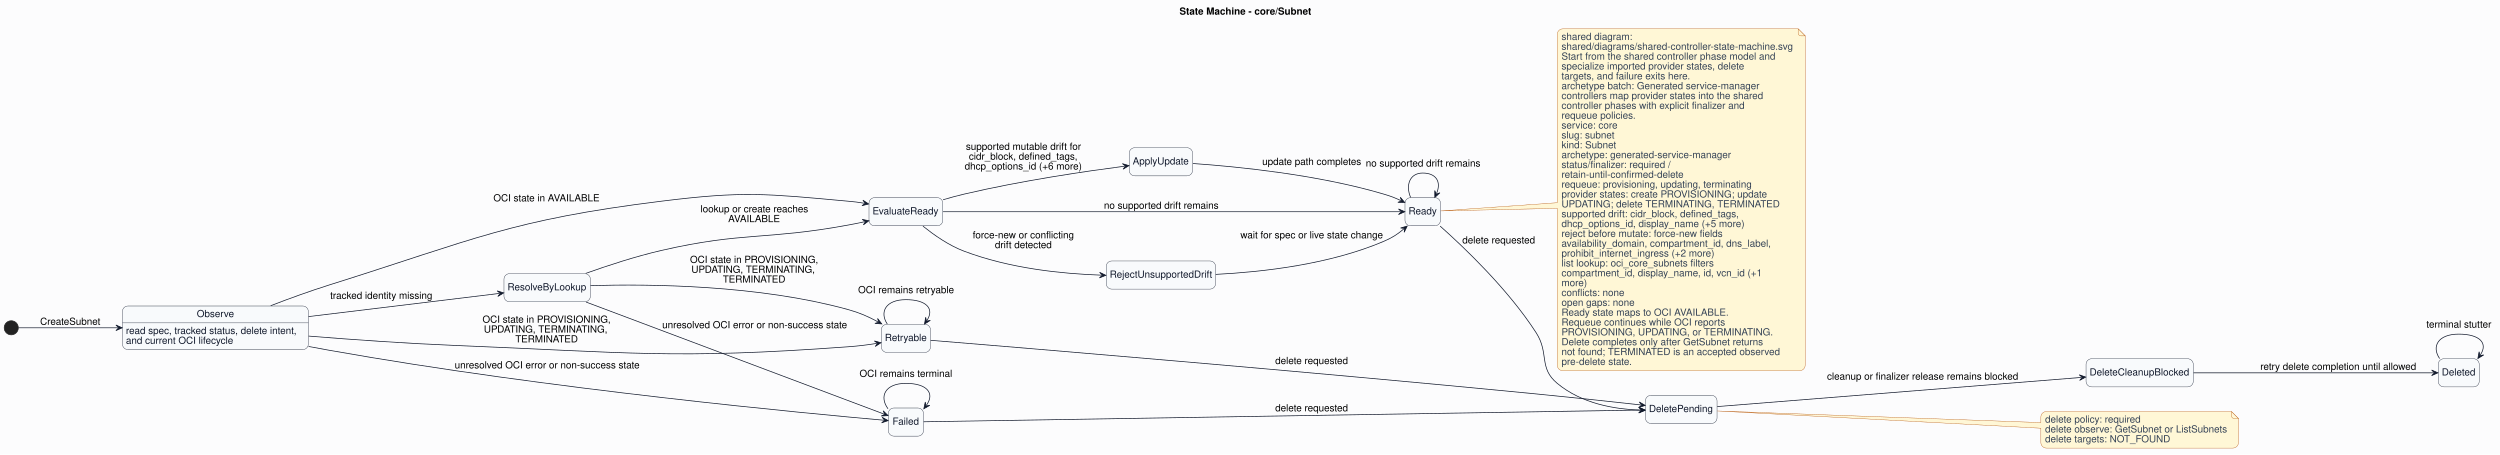
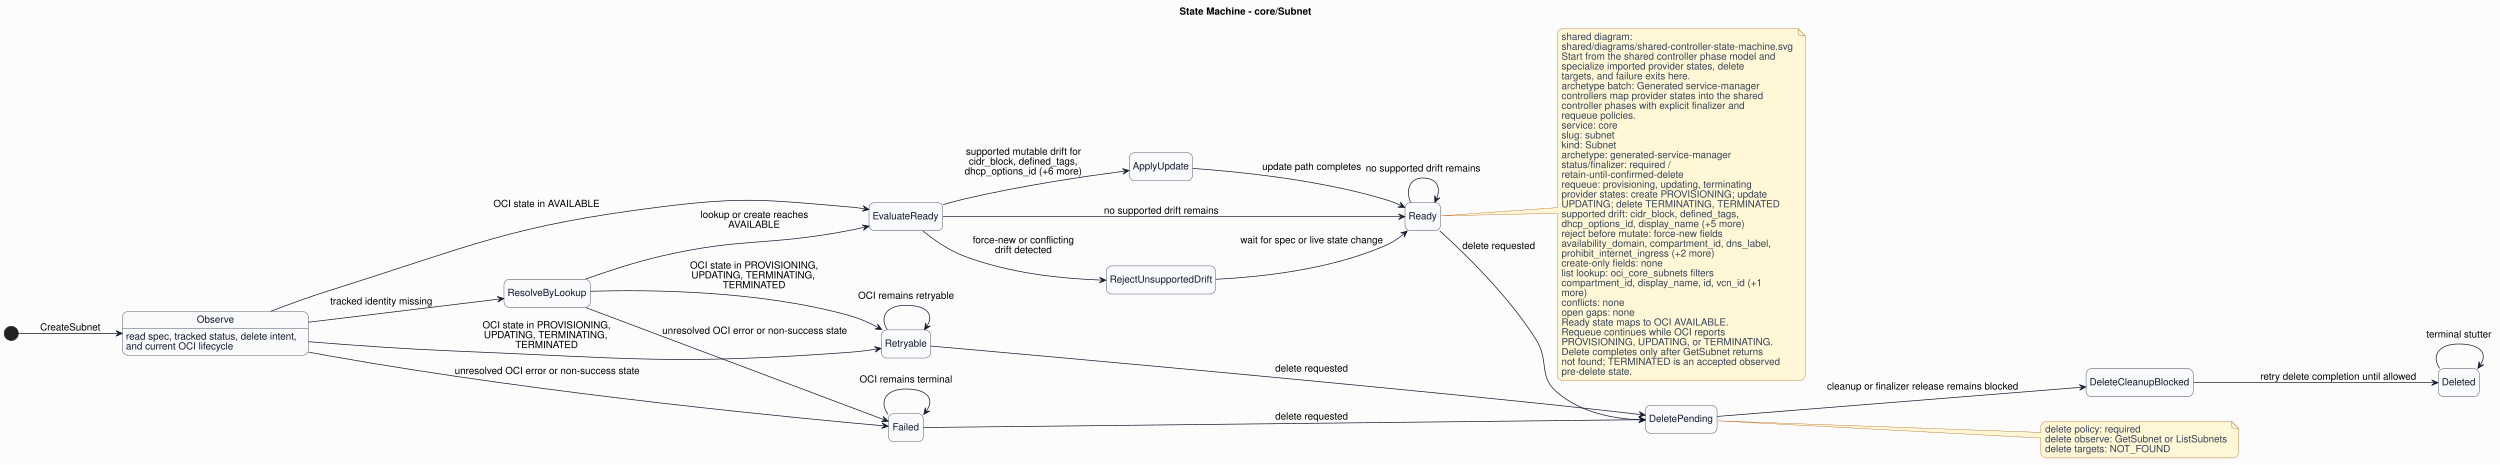
- <svg xmlns="http://www.w3.org/2000/svg" contentStyleType="text/css" data-diagram-type="STATE" height="646px" preserveAspectRatio="none" style="width:3554px;height:646px;background:#FCFCFD;" version="1.1" viewBox="0 0 3554 646" width="3554px" zoomAndPan="magnify">
+ <svg xmlns="http://www.w3.org/2000/svg" contentStyleType="text/css" data-diagram-type="STATE" height="660px" preserveAspectRatio="none" style="width:3554px;height:660px;background:#FCFCFD;" version="1.1" viewBox="0 0 3554 660" width="3554px" zoomAndPan="magnify">
  <defs />
  <g>
-     <rect fill="#FCFCFD" height="646" style="stroke:none;stroke-width:1;" width="3554" x="0" y="0" />
+     <rect fill="#FCFCFD" height="660" style="stroke:none;stroke-width:1;" width="3554" x="0" y="0" />
    <g class="title" data-source-line="10">
      <text fill="#000000" font-family="Helvetica" font-size="14" font-weight="bold" lengthAdjust="spacing" textLength="187.482" x="1676.722" y="20.78">State Machine - core/Subnet</text>
    </g>
-     <g class="entity" data-qualified-name="observe" id="ent0002">
-       <rect fill="#F8FAFC" height="62" rx="8" ry="8" style="stroke:#0F172A;stroke-width:0.5;" width="264.364" x="174" y="435" />
-       <line style="stroke:#0F172A;stroke-width:0.5;" x1="174" x2="438.364" y1="459" y2="459" />
-       <text fill="#0F172A" font-family="Helvetica" font-size="14" lengthAdjust="spacing" textLength="52.91" x="279.727" y="450.78">Observe</text>
-       <text fill="#0F172A" font-family="Helvetica" font-size="14" lengthAdjust="spacing" textLength="244.364" x="179" y="474.78">read spec, tracked status, delete intent,</text>
-       <text fill="#0F172A" font-family="Helvetica" font-size="14" lengthAdjust="spacing" textLength="153.282" x="179" y="488.78">and current OCI lifecycle</text>
-     </g>
-     <rect fill="#F8FAFC" height="40" rx="8" ry="8" style="stroke:#0F172A;stroke-width:0.5;" width="104.951" x="1235.36" y="281" />
-     <text fill="#0F172A" font-family="Helvetica" font-size="14" lengthAdjust="spacing" textLength="94.951" x="1240.36" y="304.78">EvaluateReady</text>
-     <rect fill="#F8FAFC" height="40" rx="8" ry="8" style="stroke:#0F172A;stroke-width:0.5;" width="50.469" x="1997.32" y="281" />
-     <text fill="#0F172A" font-family="Helvetica" font-size="14" lengthAdjust="spacing" textLength="40.469" x="2002.32" y="304.78">Ready</text>
-     <rect fill="#F8FAFC" height="40" rx="8" ry="8" style="stroke:#0F172A;stroke-width:0.5;" width="69.917" x="1252.88" y="461" />
-     <text fill="#0F172A" font-family="Helvetica" font-size="14" lengthAdjust="spacing" textLength="59.917" x="1257.88" y="484.78">Retryable</text>
-     <rect fill="#F8FAFC" height="40" rx="8" ry="8" style="stroke:#0F172A;stroke-width:0.5;" width="50" x="1262.84" y="580" />
-     <text fill="#0F172A" font-family="Helvetica" font-size="14" lengthAdjust="spacing" textLength="38.131" x="1268.775" y="603.78">Failed</text>
-     <rect fill="#F8FAFC" height="40" rx="8" ry="8" style="stroke:#0F172A;stroke-width:0.5;" width="122.848" x="716.44" y="389" />
-     <text fill="#0F172A" font-family="Helvetica" font-size="14" lengthAdjust="spacing" textLength="112.848" x="721.44" y="412.78">ResolveByLookup</text>
-     <rect fill="#F8FAFC" height="40" rx="8" ry="8" style="stroke:#0F172A;stroke-width:0.5;" width="155.51" x="1572.56" y="371" />
-     <text fill="#0F172A" font-family="Helvetica" font-size="14" lengthAdjust="spacing" textLength="145.51" x="1577.56" y="394.78">RejectUnsupportedDrift</text>
-     <rect fill="#F8FAFC" height="40" rx="8" ry="8" style="stroke:#0F172A;stroke-width:0.5;" width="90.165" x="1605.23" y="210" />
-     <text fill="#0F172A" font-family="Helvetica" font-size="14" lengthAdjust="spacing" textLength="80.165" x="1610.23" y="233.78">ApplyUpdate</text>
-     <rect fill="#F8FAFC" height="40" rx="8" ry="8" style="stroke:#0F172A;stroke-width:0.5;" width="101.848" x="2339.1" y="562" />
-     <text fill="#0F172A" font-family="Helvetica" font-size="14" lengthAdjust="spacing" textLength="91.848" x="2344.1" y="585.78">DeletePending</text>
-     <rect fill="#F8FAFC" height="40" rx="8" ry="8" style="stroke:#0F172A;stroke-width:0.5;" width="58.255" x="3466.21" y="510" />
-     <text fill="#0F172A" font-family="Helvetica" font-size="14" lengthAdjust="spacing" textLength="48.255" x="3471.21" y="533.78">Deleted</text>
-     <rect fill="#F8FAFC" height="40" rx="8" ry="8" style="stroke:#0F172A;stroke-width:0.5;" width="152.427" x="2965.52" y="510" />
-     <text fill="#0F172A" font-family="Helvetica" font-size="14" lengthAdjust="spacing" textLength="142.427" x="2970.52" y="533.78">DeleteCleanupBlocked</text>
-     <g class="start_entity" data-qualified-name=".start." data-source-line="32" id="ent0002">
-       <ellipse cx="16" cy="466" fill="#222222" rx="10" ry="10" style="stroke:#222222;stroke-width:1;" />
-     </g>
+     <g>
+       <rect fill="#F8FAFC" height="62" rx="8" ry="8" style="stroke:#0F172A;stroke-width:0.5;" width="264.364" x="174" y="443" />
+       <line style="stroke:#0F172A;stroke-width:0.5;" x1="174" x2="438.364" y1="467" y2="467" />
+       <text fill="#0F172A" font-family="Helvetica" font-size="14" lengthAdjust="spacing" textLength="52.91" x="279.727" y="458.78">Observe</text>
+       <text fill="#0F172A" font-family="Helvetica" font-size="14" lengthAdjust="spacing" textLength="244.364" x="179" y="482.78">read spec, tracked status, delete intent,</text>
+       <text fill="#0F172A" font-family="Helvetica" font-size="14" lengthAdjust="spacing" textLength="153.282" x="179" y="496.78">and current OCI lifecycle</text>
+     </g>
+     <rect fill="#F8FAFC" height="40" rx="8" ry="8" style="stroke:#0F172A;stroke-width:0.5;" width="104.951" x="1235.36" y="288" />
+     <text fill="#0F172A" font-family="Helvetica" font-size="14" lengthAdjust="spacing" textLength="94.951" x="1240.36" y="311.78">EvaluateReady</text>
+     <rect fill="#F8FAFC" height="40" rx="8" ry="8" style="stroke:#0F172A;stroke-width:0.5;" width="50.469" x="1997.32" y="288" />
+     <text fill="#0F172A" font-family="Helvetica" font-size="14" lengthAdjust="spacing" textLength="40.469" x="2002.32" y="311.78">Ready</text>
+     <rect fill="#F8FAFC" height="40" rx="8" ry="8" style="stroke:#0F172A;stroke-width:0.5;" width="69.917" x="1252.88" y="469" />
+     <text fill="#0F172A" font-family="Helvetica" font-size="14" lengthAdjust="spacing" textLength="59.917" x="1257.88" y="492.78">Retryable</text>
+     <rect fill="#F8FAFC" height="40" rx="8" ry="8" style="stroke:#0F172A;stroke-width:0.5;" width="50" x="1262.84" y="588" />
+     <text fill="#0F172A" font-family="Helvetica" font-size="14" lengthAdjust="spacing" textLength="38.131" x="1268.775" y="611.78">Failed</text>
+     <rect fill="#F8FAFC" height="40" rx="8" ry="8" style="stroke:#0F172A;stroke-width:0.5;" width="122.848" x="716.44" y="397" />
+     <text fill="#0F172A" font-family="Helvetica" font-size="14" lengthAdjust="spacing" textLength="112.848" x="721.44" y="420.78">ResolveByLookup</text>
+     <rect fill="#F8FAFC" height="40" rx="8" ry="8" style="stroke:#0F172A;stroke-width:0.5;" width="155.51" x="1572.56" y="378" />
+     <text fill="#0F172A" font-family="Helvetica" font-size="14" lengthAdjust="spacing" textLength="145.51" x="1577.56" y="401.78">RejectUnsupportedDrift</text>
+     <rect fill="#F8FAFC" height="40" rx="8" ry="8" style="stroke:#0F172A;stroke-width:0.5;" width="90.165" x="1605.23" y="217" />
+     <text fill="#0F172A" font-family="Helvetica" font-size="14" lengthAdjust="spacing" textLength="80.165" x="1610.23" y="240.78">ApplyUpdate</text>
+     <rect fill="#F8FAFC" height="40" rx="8" ry="8" style="stroke:#0F172A;stroke-width:0.5;" width="101.848" x="2339.1" y="576" />
+     <text fill="#0F172A" font-family="Helvetica" font-size="14" lengthAdjust="spacing" textLength="91.848" x="2344.1" y="599.78">DeletePending</text>
+     <rect fill="#F8FAFC" height="40" rx="8" ry="8" style="stroke:#0F172A;stroke-width:0.5;" width="58.255" x="3466.21" y="524" />
+     <text fill="#0F172A" font-family="Helvetica" font-size="14" lengthAdjust="spacing" textLength="48.255" x="3471.21" y="547.78">Deleted</text>
+     <rect fill="#F8FAFC" height="40" rx="8" ry="8" style="stroke:#0F172A;stroke-width:0.5;" width="152.427" x="2965.52" y="524" />
+     <text fill="#0F172A" font-family="Helvetica" font-size="14" lengthAdjust="spacing" textLength="142.427" x="2970.52" y="547.78">DeleteCleanupBlocked</text>
+     <ellipse cx="16" cy="474" fill="#222222" rx="10" ry="10" style="stroke:#222222;stroke-width:1;" />
    <g class="entity" data-qualified-name="GMN2" data-source-line="55" id="ent0003">
-       <path d="M2213.78,49 L2213.78,288.16 L2048.1,299.86 L2213.78,296.16 L2213.78,519 A8,8 0 0 0 2221.78,527 L2558.261,527 A8,8 0 0 0 2566.261,519 L2566.261,51 L2556.261,41 L2221.78,41 A8,8 0 0 0 2213.78,49" fill="#FFF7D6" style="stroke:#B45309;stroke-width:0.5;" />
+       <path d="M2213.78,49 L2213.78,295.16 L2048.1,306.86 L2213.78,303.16 L2213.78,533 A8,8 0 0 0 2221.78,541 L2558.261,541 A8,8 0 0 0 2566.261,533 L2566.261,51 L2556.261,41 L2221.78,41 A8,8 0 0 0 2213.78,49" fill="#FFF7D6" style="stroke:#B45309;stroke-width:0.5;" />
      <path d="M2556.261,41 L2556.261,47 A4,4 0 0 0 2560.261,51 L2566.261,51 L2556.261,41" fill="#FFF7D6" style="stroke:#B45309;stroke-width:0.5;" />
      <text fill="#334155" font-family="Helvetica" font-size="14" lengthAdjust="spacing" textLength="101.165" x="2219.78" y="56.78">shared diagram:</text>
      <text fill="#334155" font-family="Helvetica" font-size="14" lengthAdjust="spacing" textLength="331.481" x="2219.78" y="70.78">shared/diagrams/shared-controller-state-machine.svg</text>
      <text fill="#334155" font-family="Helvetica" font-size="14" lengthAdjust="spacing" textLength="304.274" x="2219.78" y="84.78">Start from the shared controller phase model and</text>
      <text fill="#334155" font-family="Helvetica" font-size="14" lengthAdjust="spacing" textLength="261.468" x="2219.78" y="98.78">specialize imported provider states, delete</text>
      <text fill="#334155" font-family="Helvetica" font-size="14" lengthAdjust="spacing" textLength="184.434" x="2219.78" y="112.78">targets, and failure exits here.</text>
      <text fill="#334155" font-family="Helvetica" font-size="14" lengthAdjust="spacing" textLength="281.709" x="2219.78" y="126.78">archetype batch: Generated service-manager</text>
      <text fill="#334155" font-family="Helvetica" font-size="14" lengthAdjust="spacing" textLength="287.923" x="2219.78" y="140.78">controllers map provider states into the shared</text>
      <text fill="#334155" font-family="Helvetica" font-size="14" lengthAdjust="spacing" textLength="261.461" x="2219.78" y="154.78">controller phases with explicit finalizer and</text>
      <text fill="#334155" font-family="Helvetica" font-size="14" lengthAdjust="spacing" textLength="105.848" x="2219.78" y="168.78">requeue policies.</text>
      <text fill="#334155" font-family="Helvetica" font-size="14" lengthAdjust="spacing" textLength="79.358" x="2219.78" y="182.78">service: core</text>
      <text fill="#334155" font-family="Helvetica" font-size="14" lengthAdjust="spacing" textLength="75.496" x="2219.78" y="196.78">slug: subnet</text>
      <text fill="#334155" font-family="Helvetica" font-size="14" lengthAdjust="spacing" textLength="77.834" x="2219.78" y="210.78">kind: Subnet</text>
      <text fill="#334155" font-family="Helvetica" font-size="14" lengthAdjust="spacing" textLength="241.24" x="2219.78" y="224.78">archetype: generated-service-manager</text>
      <text fill="#334155" font-family="Helvetica" font-size="14" lengthAdjust="spacing" textLength="156.406" x="2219.78" y="238.78">status/finalizer: required /</text>
      <text fill="#334155" font-family="Helvetica" font-size="14" lengthAdjust="spacing" textLength="174.303" x="2219.78" y="252.78">retain-until-confirmed-delete</text>
      <text fill="#334155" font-family="Helvetica" font-size="14" lengthAdjust="spacing" textLength="272.398" x="2219.78" y="266.78">requeue: provisioning, updating, terminating</text>
      <text fill="#334155" font-family="Helvetica" font-size="14" lengthAdjust="spacing" textLength="295.682" x="2219.78" y="280.78">provider states: create PROVISIONING; update</text>
      <text fill="#334155" font-family="Helvetica" font-size="14" lengthAdjust="spacing" textLength="317.372" x="2219.78" y="294.78">UPDATING; delete TERMINATING, TERMINATED</text>
      <text fill="#334155" font-family="Helvetica" font-size="14" lengthAdjust="spacing" textLength="252.15" x="2219.78" y="308.78">supported drift: cidr_block, defined_tags,</text>
      <text fill="#334155" font-family="Helvetica" font-size="14" lengthAdjust="spacing" textLength="261.099" x="2219.78" y="322.78">dhcp_options_id, display_name (+5 more)</text>
      <text fill="#334155" font-family="Helvetica" font-size="14" lengthAdjust="spacing" textLength="230.33" x="2219.78" y="336.78">reject before mutate: force-new fields</text>
      <text fill="#334155" font-family="Helvetica" font-size="14" lengthAdjust="spacing" textLength="298.054" x="2219.78" y="350.78">availability_domain, compartment_id, dns_label,</text>
      <text fill="#334155" font-family="Helvetica" font-size="14" lengthAdjust="spacing" textLength="218.278" x="2219.78" y="364.78">prohibit_internet_ingress (+2 more)</text>
-       <text fill="#334155" font-family="Helvetica" font-size="14" lengthAdjust="spacing" textLength="217.109" x="2219.78" y="378.78">list lookup: oci_core_subnets filters</text>
-       <text fill="#334155" font-family="Helvetica" font-size="14" lengthAdjust="spacing" textLength="285.981" x="2219.78" y="392.78">compartment_id, display_name, id, vcn_id (+1</text>
-       <text fill="#334155" font-family="Helvetica" font-size="14" lengthAdjust="spacing" textLength="36.559" x="2219.78" y="406.78">more)</text>
-       <text fill="#334155" font-family="Helvetica" font-size="14" lengthAdjust="spacing" textLength="89.496" x="2219.78" y="420.78">conflicts: none</text>
-       <text fill="#334155" font-family="Helvetica" font-size="14" lengthAdjust="spacing" textLength="104.316" x="2219.78" y="434.78">open gaps: none</text>
-       <text fill="#334155" font-family="Helvetica" font-size="14" lengthAdjust="spacing" textLength="240.447" x="2219.78" y="448.78">Ready state maps to OCI AVAILABLE.</text>
-       <text fill="#334155" font-family="Helvetica" font-size="14" lengthAdjust="spacing" textLength="232.682" x="2219.78" y="462.78">Requeue continues while OCI reports</text>
-       <text fill="#334155" font-family="Helvetica" font-size="14" lengthAdjust="spacing" textLength="307.248" x="2219.78" y="476.78">PROVISIONING, UPDATING, or TERMINATING.</text>
-       <text fill="#334155" font-family="Helvetica" font-size="14" lengthAdjust="spacing" textLength="287.93" x="2219.78" y="490.78">Delete completes only after GetSubnet returns</text>
-       <text fill="#334155" font-family="Helvetica" font-size="14" lengthAdjust="spacing" textLength="312.819" x="2219.78" y="504.78">not found; TERMINATED is an accepted observed</text>
-       <text fill="#334155" font-family="Helvetica" font-size="14" lengthAdjust="spacing" textLength="101.172" x="2219.78" y="518.78">pre-delete state.</text>
-     </g>
-     <g class="entity" data-qualified-name="GMN5" data-source-line="91" id="ent0006">
-       <path d="M2901.27,593 L2901.27,600.76 L2441.2,584.24 L2901.27,608.76 L2901.27,629 A8,8 0 0 0 2909.27,637 L3174.213,637 A8,8 0 0 0 3182.213,629 L3182.213,595 L3172.213,585 L2909.27,585 A8,8 0 0 0 2901.27,593" fill="#FFF7D6" style="stroke:#B45309;stroke-width:0.5;" />
-       <path d="M3172.213,585 L3172.213,591 A4,4 0 0 0 3176.213,595 L3182.213,595 L3172.213,585" fill="#FFF7D6" style="stroke:#B45309;stroke-width:0.5;" />
-       <text fill="#334155" font-family="Helvetica" font-size="14" lengthAdjust="spacing" textLength="136.972" x="2907.27" y="600.78">delete policy: required</text>
-       <text fill="#334155" font-family="Helvetica" font-size="14" lengthAdjust="spacing" textLength="259.943" x="2907.27" y="614.78">delete observe: GetSubnet or ListSubnets</text>
-       <text fill="#334155" font-family="Helvetica" font-size="14" lengthAdjust="spacing" textLength="179.724" x="2907.27" y="628.78">delete targets: NOT_FOUND</text>
+       <text fill="#334155" font-family="Helvetica" font-size="14" lengthAdjust="spacing" textLength="144.751" x="2219.78" y="378.78">create-only fields: none</text>
+       <text fill="#334155" font-family="Helvetica" font-size="14" lengthAdjust="spacing" textLength="217.109" x="2219.78" y="392.78">list lookup: oci_core_subnets filters</text>
+       <text fill="#334155" font-family="Helvetica" font-size="14" lengthAdjust="spacing" textLength="285.981" x="2219.78" y="406.78">compartment_id, display_name, id, vcn_id (+1</text>
+       <text fill="#334155" font-family="Helvetica" font-size="14" lengthAdjust="spacing" textLength="36.559" x="2219.78" y="420.78">more)</text>
+       <text fill="#334155" font-family="Helvetica" font-size="14" lengthAdjust="spacing" textLength="89.496" x="2219.78" y="434.78">conflicts: none</text>
+       <text fill="#334155" font-family="Helvetica" font-size="14" lengthAdjust="spacing" textLength="104.316" x="2219.78" y="448.78">open gaps: none</text>
+       <text fill="#334155" font-family="Helvetica" font-size="14" lengthAdjust="spacing" textLength="240.447" x="2219.78" y="462.78">Ready state maps to OCI AVAILABLE.</text>
+       <text fill="#334155" font-family="Helvetica" font-size="14" lengthAdjust="spacing" textLength="232.682" x="2219.78" y="476.78">Requeue continues while OCI reports</text>
+       <text fill="#334155" font-family="Helvetica" font-size="14" lengthAdjust="spacing" textLength="307.248" x="2219.78" y="490.78">PROVISIONING, UPDATING, or TERMINATING.</text>
+       <text fill="#334155" font-family="Helvetica" font-size="14" lengthAdjust="spacing" textLength="287.93" x="2219.78" y="504.78">Delete completes only after GetSubnet returns</text>
+       <text fill="#334155" font-family="Helvetica" font-size="14" lengthAdjust="spacing" textLength="312.819" x="2219.78" y="518.78">not found; TERMINATED is an accepted observed</text>
+       <text fill="#334155" font-family="Helvetica" font-size="14" lengthAdjust="spacing" textLength="101.172" x="2219.78" y="532.78">pre-delete state.</text>
+     </g>
+     <g class="entity" data-qualified-name="GMN5" data-source-line="92" id="ent0006">
+       <path d="M2901.27,607 L2901.27,614.76 L2441.2,598.24 L2901.27,622.76 L2901.27,643 A8,8 0 0 0 2909.27,651 L3174.213,651 A8,8 0 0 0 3182.213,643 L3182.213,609 L3172.213,599 L2909.27,599 A8,8 0 0 0 2901.27,607" fill="#FFF7D6" style="stroke:#B45309;stroke-width:0.5;" />
+       <path d="M3172.213,599 L3172.213,605 A4,4 0 0 0 3176.213,609 L3182.213,609 L3172.213,599" fill="#FFF7D6" style="stroke:#B45309;stroke-width:0.5;" />
+       <text fill="#334155" font-family="Helvetica" font-size="14" lengthAdjust="spacing" textLength="136.972" x="2907.27" y="614.78">delete policy: required</text>
+       <text fill="#334155" font-family="Helvetica" font-size="14" lengthAdjust="spacing" textLength="259.943" x="2907.27" y="628.78">delete observe: GetSubnet or ListSubnets</text>
+       <text fill="#334155" font-family="Helvetica" font-size="14" lengthAdjust="spacing" textLength="179.724" x="2907.27" y="642.78">delete targets: NOT_FOUND</text>
    </g>
    <g class="link" data-entity-1="ent0002" data-entity-2="ent0002" data-link-type="dependency" data-source-line="32" id="lnk3">
-       <path d="M26.26,466 C49.58,466 107.16,466 167.74,466" fill="none" id="*start*-to-observe" style="stroke:#0F172A;stroke-width:1;" />
-       <polygon fill="#0F172A" points="173.74,466,164.74,462,168.74,466,164.74,470,173.74,466" style="stroke:#0F172A;stroke-width:1;" />
-       <text fill="#000000" font-family="Helvetica" font-size="14" lengthAdjust="spacing" textLength="86.393" x="57" y="461.78">CreateSubnet</text>
+       <path d="M26.26,474 C49.58,474 107.16,474 167.74,474" fill="none" id="*start*-to-observe" style="stroke:#0F172A;stroke-width:1;" />
+       <polygon fill="#0F172A" points="173.74,474,164.74,470,168.74,474,164.74,478,173.74,474" style="stroke:#0F172A;stroke-width:1;" />
+       <text fill="#000000" font-family="Helvetica" font-size="14" lengthAdjust="spacing" textLength="86.393" x="57" y="469.78">CreateSubnet</text>
    </g>
    <g class="link" data-entity-1="ent0002" data-entity-2="ent0007" data-link-type="dependency" data-source-line="33" id="lnk4">
-       <path d="M438.64,450.05 C529.55,439.01 640.334,425.573 710.184,417.093" fill="none" id="observe-to-resolve_by_lookup" style="stroke:#0F172A;stroke-width:1;" />
-       <polygon fill="#0F172A" points="716.14,416.37,706.723,413.484,711.176,416.973,707.688,421.425,716.14,416.37" style="stroke:#0F172A;stroke-width:1;" />
-       <text fill="#000000" font-family="Helvetica" font-size="14" lengthAdjust="spacing" textLength="145.503" x="469.36" y="424.84">tracked identity missing</text>
+       <path d="M438.64,458.05 C529.55,447.01 640.334,433.573 710.184,425.093" fill="none" id="observe-to-resolve_by_lookup" style="stroke:#0F172A;stroke-width:1;" />
+       <polygon fill="#0F172A" points="716.14,424.37,706.723,421.484,711.176,424.973,707.688,429.425,716.14,424.37" style="stroke:#0F172A;stroke-width:1;" />
+       <text fill="#000000" font-family="Helvetica" font-size="14" lengthAdjust="spacing" textLength="145.503" x="469.36" y="432.84">tracked identity missing</text>
    </g>
    <g class="link" data-entity-1="ent0007" data-entity-2="ent0003" data-link-type="dependency" data-source-line="34" id="lnk5">
-       <path d="M832.74,388.59 C863.81,377.51 903.84,364.4 940.36,356 C1056.2,329.36 1088.47,341.52 1205.36,320 C1215.08,318.21 1219.527,317.35 1229.417,315.12" fill="none" id="resolve_by_lookup-to-evaluate_ready" style="stroke:#0F172A;stroke-width:1;" />
-       <polygon fill="#0F172A" points="1235.27,313.8,1225.611,311.878,1230.392,314.9,1227.37,319.682,1235.27,313.8" style="stroke:#0F172A;stroke-width:1;" />
-       <text fill="#000000" font-family="Helvetica" font-size="14" lengthAdjust="spacing" textLength="154.089" x="995.86" y="301.78">lookup or create reaches</text>
-       <text fill="#000000" font-family="Helvetica" font-size="14" lengthAdjust="spacing" textLength="75.489" x="1035.16" y="315.78">AVAILABLE</text>
+       <path d="M832.74,396.59 C863.81,385.51 903.84,372.4 940.36,364 C1056.2,337.36 1088.6,350.2 1205.36,328 C1215.09,326.15 1219.562,325.256 1229.462,322.906" fill="none" id="resolve_by_lookup-to-evaluate_ready" style="stroke:#0F172A;stroke-width:1;" />
+       <polygon fill="#0F172A" points="1235.3,321.52,1225.62,319.707,1230.435,322.675,1227.467,327.49,1235.3,321.52" style="stroke:#0F172A;stroke-width:1;" />
+       <text fill="#000000" font-family="Helvetica" font-size="14" lengthAdjust="spacing" textLength="154.089" x="995.86" y="309.78">lookup or create reaches</text>
+       <text fill="#000000" font-family="Helvetica" font-size="14" lengthAdjust="spacing" textLength="75.489" x="1035.16" y="323.78">AVAILABLE</text>
    </g>
    <g class="link" data-entity-1="ent0007" data-entity-2="ent0005" data-link-type="dependency" data-source-line="35" id="lnk6">
-       <path d="M839.46,406.04 C923.3,403.6 1078.7,405.03 1205.36,440 C1222,444.59 1233.971,449.84 1248.291,457.64" fill="none" id="resolve_by_lookup-to-retryable" style="stroke:#0F172A;stroke-width:1;" />
-       <polygon fill="#0F172A" points="1253.56,460.51,1247.57,452.692,1249.169,458.118,1243.743,459.718,1253.56,460.51" style="stroke:#0F172A;stroke-width:1;" />
-       <text fill="#000000" font-family="Helvetica" font-size="14" lengthAdjust="spacing" textLength="184.379" x="980.86" y="373.78">OCI state in PROVISIONING,</text>
-       <text fill="#000000" font-family="Helvetica" font-size="14" lengthAdjust="spacing" textLength="180.448" x="982.825" y="387.78">UPDATING, TERMINATING,</text>
-       <text fill="#000000" font-family="Helvetica" font-size="14" lengthAdjust="spacing" textLength="91" x="1027.55" y="401.78">TERMINATED</text>
+       <path d="M839.46,414.04 C923.3,411.6 1078.7,413.03 1205.36,448 C1222,452.59 1233.971,457.84 1248.291,465.64" fill="none" id="resolve_by_lookup-to-retryable" style="stroke:#0F172A;stroke-width:1;" />
+       <polygon fill="#0F172A" points="1253.56,468.51,1247.57,460.692,1249.169,466.118,1243.743,467.718,1253.56,468.51" style="stroke:#0F172A;stroke-width:1;" />
+       <text fill="#000000" font-family="Helvetica" font-size="14" lengthAdjust="spacing" textLength="184.379" x="980.86" y="381.78">OCI state in PROVISIONING,</text>
+       <text fill="#000000" font-family="Helvetica" font-size="14" lengthAdjust="spacing" textLength="180.448" x="982.825" y="395.78">UPDATING, TERMINATING,</text>
+       <text fill="#000000" font-family="Helvetica" font-size="14" lengthAdjust="spacing" textLength="91" x="1027.55" y="409.78">TERMINATED</text>
    </g>
    <g class="link" data-entity-1="ent0007" data-entity-2="ent0006" data-link-type="dependency" data-source-line="36" id="lnk7">
-       <path d="M833.23,429.44 C942.52,470.53 1179.404,559.598 1256.904,588.748" fill="none" id="resolve_by_lookup-to-failed" style="stroke:#0F172A;stroke-width:1;" />
-       <polygon fill="#0F172A" points="1262.52,590.86,1255.504,583.948,1257.84,589.1,1252.688,591.436,1262.52,590.86" style="stroke:#0F172A;stroke-width:1;" />
-       <text fill="#000000" font-family="Helvetica" font-size="14" lengthAdjust="spacing" textLength="263.778" x="941.36" y="466.56">unresolved OCI error or non-success state</text>
+       <path d="M833.23,437.44 C942.52,478.53 1179.404,567.598 1256.904,596.748" fill="none" id="resolve_by_lookup-to-failed" style="stroke:#0F172A;stroke-width:1;" />
+       <polygon fill="#0F172A" points="1262.52,598.86,1255.504,591.948,1257.84,597.1,1252.688,599.436,1262.52,598.86" style="stroke:#0F172A;stroke-width:1;" />
+       <text fill="#000000" font-family="Helvetica" font-size="14" lengthAdjust="spacing" textLength="263.778" x="941.36" y="474.56">unresolved OCI error or non-success state</text>
    </g>
    <g class="link" data-entity-1="ent0002" data-entity-2="ent0003" data-link-type="dependency" data-source-line="37" id="lnk8">
-       <path d="M384.84,434.55 C411.14,424.45 440.82,413.65 468.36,405 C674.76,340.16 725.67,312.65 940.36,286 C1057.25,271.49 1088.07,275.29 1205.36,286 C1214.96,286.88 1219.205,287.314 1228.965,288.974" fill="none" id="observe-to-evaluate_ready" style="stroke:#0F172A;stroke-width:1;" />
-       <polygon fill="#0F172A" points="1234.88,289.98,1226.678,284.528,1229.951,289.142,1225.337,292.414,1234.88,289.98" style="stroke:#0F172A;stroke-width:1;" />
-       <text fill="#000000" font-family="Helvetica" font-size="14" lengthAdjust="spacing" textLength="153.296" x="701.36" y="286.24">OCI state in AVAILABLE</text>
+       <path d="M384.84,442.55 C411.14,432.45 440.82,421.65 468.36,413 C674.76,348.16 725.67,320.65 940.36,294 C1057.25,279.49 1088.01,283.99 1205.36,294 C1215.09,294.83 1219.474,295.269 1229.364,296.839" fill="none" id="observe-to-evaluate_ready" style="stroke:#0F172A;stroke-width:1;" />
+       <polygon fill="#0F172A" points="1235.29,297.78,1227.028,292.418,1230.352,296.996,1225.774,300.32,1235.29,297.78" style="stroke:#0F172A;stroke-width:1;" />
+       <text fill="#000000" font-family="Helvetica" font-size="14" lengthAdjust="spacing" textLength="153.296" x="701.36" y="294.24">OCI state in AVAILABLE</text>
    </g>
    <g class="link" data-entity-1="ent0002" data-entity-2="ent0005" data-link-type="dependency" data-source-line="38" id="lnk9">
-       <path d="M438.76,477.78 C501.29,482.86 577.13,488.25 645.36,491 C894.05,501.02 957.14,511.18 1205.36,493 C1220.91,491.86 1232.055,490.469 1246.545,488.149" fill="none" id="observe-to-retryable" style="stroke:#0F172A;stroke-width:1;" />
-       <polygon fill="#0F172A" points="1252.47,487.2,1242.951,484.673,1247.533,487.99,1244.216,492.573,1252.47,487.2" style="stroke:#0F172A;stroke-width:1;" />
-       <text fill="#000000" font-family="Helvetica" font-size="14" lengthAdjust="spacing" textLength="184.379" x="685.86" y="458.78">OCI state in PROVISIONING,</text>
-       <text fill="#000000" font-family="Helvetica" font-size="14" lengthAdjust="spacing" textLength="180.448" x="687.825" y="472.78">UPDATING, TERMINATING,</text>
-       <text fill="#000000" font-family="Helvetica" font-size="14" lengthAdjust="spacing" textLength="91" x="732.549" y="486.78">TERMINATED</text>
+       <path d="M438.76,485.78 C501.29,490.86 577.13,496.25 645.36,499 C894.05,509.02 957.14,519.18 1205.36,501 C1220.91,499.86 1232.055,498.469 1246.545,496.149" fill="none" id="observe-to-retryable" style="stroke:#0F172A;stroke-width:1;" />
+       <polygon fill="#0F172A" points="1252.47,495.2,1242.951,492.673,1247.533,495.99,1244.216,500.573,1252.47,495.2" style="stroke:#0F172A;stroke-width:1;" />
+       <text fill="#000000" font-family="Helvetica" font-size="14" lengthAdjust="spacing" textLength="184.379" x="685.86" y="466.78">OCI state in PROVISIONING,</text>
+       <text fill="#000000" font-family="Helvetica" font-size="14" lengthAdjust="spacing" textLength="180.448" x="687.825" y="480.78">UPDATING, TERMINATING,</text>
+       <text fill="#000000" font-family="Helvetica" font-size="14" lengthAdjust="spacing" textLength="91" x="732.549" y="494.78">TERMINATED</text>
    </g>
    <g class="link" data-entity-1="ent0002" data-entity-2="ent0006" data-link-type="dependency" data-source-line="39" id="lnk10">
-       <path d="M438.61,492.53 C448.67,494.43 458.67,496.27 468.36,498 C779.91,553.55 1157.553,588.674 1256.623,597.394" fill="none" id="observe-to-failed" style="stroke:#0F172A;stroke-width:1;" />
-       <polygon fill="#0F172A" points="1262.6,597.92,1253.985,593.146,1257.619,597.482,1253.284,601.115,1262.6,597.92" style="stroke:#0F172A;stroke-width:1;" />
-       <text fill="#000000" font-family="Helvetica" font-size="14" lengthAdjust="spacing" textLength="263.778" x="646.36" y="523.68">unresolved OCI error or non-success state</text>
+       <path d="M438.61,500.53 C448.67,502.43 458.67,504.27 468.36,506 C779.91,561.55 1157.553,596.674 1256.623,605.394" fill="none" id="observe-to-failed" style="stroke:#0F172A;stroke-width:1;" />
+       <polygon fill="#0F172A" points="1262.6,605.92,1253.985,601.146,1257.619,605.482,1253.284,609.115,1262.6,605.92" style="stroke:#0F172A;stroke-width:1;" />
+       <text fill="#000000" font-family="Helvetica" font-size="14" lengthAdjust="spacing" textLength="263.778" x="646.36" y="531.68">unresolved OCI error or non-success state</text>
    </g>
    <g class="link" data-entity-1="ent0003" data-entity-2="ent0008" data-link-type="dependency" data-source-line="40" id="lnk11">
-       <path d="M1312.06,321.49 C1327.49,333.9 1348.8,348.86 1370.32,357 C1435.46,381.65 1508.714,389.169 1566.074,391.189" fill="none" id="evaluate_ready-to-reject_unsupported_drift" style="stroke:#0F172A;stroke-width:1;" />
-       <polygon fill="#0F172A" points="1572.07,391.4,1563.216,387.086,1567.073,391.224,1562.935,395.081,1572.07,391.4" style="stroke:#0F172A;stroke-width:1;" />
-       <text fill="#000000" font-family="Helvetica" font-size="14" lengthAdjust="spacing" textLength="143.951" x="1382.82" y="338.78">force-new or conflicting</text>
-       <text fill="#000000" font-family="Helvetica" font-size="14" lengthAdjust="spacing" textLength="80.938" x="1414.327" y="352.78">drift detected</text>
+       <path d="M1312.06,328.49 C1327.49,340.9 1348.8,355.86 1370.32,364 C1435.46,388.65 1508.714,396.169 1566.074,398.189" fill="none" id="evaluate_ready-to-reject_unsupported_drift" style="stroke:#0F172A;stroke-width:1;" />
+       <polygon fill="#0F172A" points="1572.07,398.4,1563.216,394.086,1567.073,398.224,1562.935,402.081,1572.07,398.4" style="stroke:#0F172A;stroke-width:1;" />
+       <text fill="#000000" font-family="Helvetica" font-size="14" lengthAdjust="spacing" textLength="143.951" x="1382.82" y="345.78">force-new or conflicting</text>
+       <text fill="#000000" font-family="Helvetica" font-size="14" lengthAdjust="spacing" textLength="80.938" x="1414.327" y="359.78">drift detected</text>
    </g>
    <g class="link" data-entity-1="ent0008" data-entity-2="ent0004" data-link-type="dependency" data-source-line="41" id="lnk12">
-       <path d="M1728.32,390.06 C1794.2,386.77 1890.3,376 1967.32,343 C1979.36,337.84 1986.48,333.236 1995.92,325.246" fill="none" id="reject_unsupported_drift-to-ready" style="stroke:#0F172A;stroke-width:1;" />
-       <polygon fill="#0F172A" points="2000.5,321.37,1991.046,324.131,1996.684,324.6,1996.215,330.238,2000.5,321.37" style="stroke:#0F172A;stroke-width:1;" />
-       <text fill="#000000" font-family="Helvetica" font-size="14" lengthAdjust="spacing" textLength="203.882" x="1763.32" y="338.78">wait for spec or live state change</text>
+       <path d="M1728.32,397.06 C1794.2,393.77 1890.3,383 1967.32,350 C1979.36,344.84 1986.48,340.236 1995.92,332.246" fill="none" id="reject_unsupported_drift-to-ready" style="stroke:#0F172A;stroke-width:1;" />
+       <polygon fill="#0F172A" points="2000.5,328.37,1991.046,331.131,1996.684,331.6,1996.215,337.238,2000.5,328.37" style="stroke:#0F172A;stroke-width:1;" />
+       <text fill="#000000" font-family="Helvetica" font-size="14" lengthAdjust="spacing" textLength="203.882" x="1763.32" y="345.78">wait for spec or live state change</text>
    </g>
    <g class="link" data-entity-1="ent0003" data-entity-2="ent0009" data-link-type="dependency" data-source-line="42" id="lnk13">
-       <path d="M1340.71,283.95 C1350.48,281.06 1360.66,278.27 1370.32,276 C1452.28,256.76 1543.69,243.425 1599.03,236.215" fill="none" id="evaluate_ready-to-apply_update" style="stroke:#0F172A;stroke-width:1;" />
-       <polygon fill="#0F172A" points="1604.98,235.44,1595.539,232.636,1600.022,236.086,1596.572,240.569,1604.98,235.44" style="stroke:#0F172A;stroke-width:1;" />
-       <text fill="#000000" font-family="Helvetica" font-size="14" lengthAdjust="spacing" textLength="163.42" x="1373.077" y="213.01">supported mutable drift for</text>
-       <text fill="#000000" font-family="Helvetica" font-size="14" lengthAdjust="spacing" textLength="154.875" x="1377.349" y="227.01">cidr_block, defined_tags,</text>
-       <text fill="#000000" font-family="Helvetica" font-size="14" lengthAdjust="spacing" textLength="166.934" x="1371.32" y="241.01">dhcp_options_id (+6 more)</text>
+       <path d="M1340.71,290.95 C1350.48,288.06 1360.66,285.27 1370.32,283 C1452.28,263.76 1543.69,250.425 1599.03,243.215" fill="none" id="evaluate_ready-to-apply_update" style="stroke:#0F172A;stroke-width:1;" />
+       <polygon fill="#0F172A" points="1604.98,242.44,1595.539,239.636,1600.022,243.086,1596.572,247.569,1604.98,242.44" style="stroke:#0F172A;stroke-width:1;" />
+       <text fill="#000000" font-family="Helvetica" font-size="14" lengthAdjust="spacing" textLength="163.42" x="1373.077" y="220.01">supported mutable drift for</text>
+       <text fill="#000000" font-family="Helvetica" font-size="14" lengthAdjust="spacing" textLength="154.875" x="1377.349" y="234.01">cidr_block, defined_tags,</text>
+       <text fill="#000000" font-family="Helvetica" font-size="14" lengthAdjust="spacing" textLength="166.934" x="1371.32" y="248.01">dhcp_options_id (+6 more)</text>
    </g>
    <g class="link" data-entity-1="ent0009" data-entity-2="ent0004" data-link-type="dependency" data-source-line="43" id="lnk14">
-       <path d="M1695.88,232.45 C1757.86,236.76 1873.1,248.07 1967.32,276 C1977.36,278.98 1982.503,280.9 1991.612,285.28" fill="none" id="apply_update-to-ready" style="stroke:#0F172A;stroke-width:1;" />
-       <polygon fill="#0F172A" points="1997.02,287.88,1990.642,280.375,1992.514,285.714,1987.176,287.585,1997.02,287.88" style="stroke:#0F172A;stroke-width:1;" />
-       <text fill="#000000" font-family="Helvetica" font-size="14" lengthAdjust="spacing" textLength="141.654" x="1794.32" y="234.45">update path completes</text>
+       <path d="M1695.88,239.45 C1757.86,243.76 1873.1,255.07 1967.32,283 C1977.36,285.98 1982.503,287.9 1991.612,292.28" fill="none" id="apply_update-to-ready" style="stroke:#0F172A;stroke-width:1;" />
+       <polygon fill="#0F172A" points="1997.02,294.88,1990.642,287.375,1992.514,292.714,1987.176,294.585,1997.02,294.88" style="stroke:#0F172A;stroke-width:1;" />
+       <text fill="#000000" font-family="Helvetica" font-size="14" lengthAdjust="spacing" textLength="141.654" x="1794.32" y="241.45">update path completes</text>
    </g>
    <g class="link" data-entity-1="ent0003" data-entity-2="ent0004" data-link-type="dependency" data-source-line="44" id="lnk15">
-       <path d="M1340.65,301 C1485.88,301 1887.01,301 1991.08,301" fill="none" id="evaluate_ready-to-ready" style="stroke:#0F172A;stroke-width:1;" />
-       <polygon fill="#0F172A" points="1997.08,301,1988.08,297,1992.08,301,1988.08,305,1997.08,301" style="stroke:#0F172A;stroke-width:1;" />
-       <text fill="#000000" font-family="Helvetica" font-size="14" lengthAdjust="spacing" textLength="162.641" x="1569.32" y="296.78">no supported drift remains</text>
+       <path d="M1340.65,308 C1485.88,308 1887.01,308 1991.08,308" fill="none" id="evaluate_ready-to-ready" style="stroke:#0F172A;stroke-width:1;" />
+       <polygon fill="#0F172A" points="1997.08,308,1988.08,304,1992.08,308,1988.08,312,1997.08,308" style="stroke:#0F172A;stroke-width:1;" />
+       <text fill="#000000" font-family="Helvetica" font-size="14" lengthAdjust="spacing" textLength="162.641" x="1569.32" y="303.78">no supported drift remains</text>
    </g>
    <g class="link" data-entity-1="ent0004" data-entity-2="ent0004" data-link-type="dependency" data-source-line="45" id="lnk16">
-       <path d="M2005.35,280.69 C1998,263.73 2003.74,246 2022.55,246 C2041.36,246 2049.486,258.225 2042.136,275.185" fill="none" id="ready-to-ready" style="stroke:#0F172A;stroke-width:1;" />
-       <polygon fill="#0F172A" points="2039.75,280.69,2046.999,274.023,2041.738,276.102,2039.659,270.842,2039.75,280.69" style="stroke:#0F172A;stroke-width:1;" />
-       <text fill="#000000" font-family="Helvetica" font-size="14" lengthAdjust="spacing" textLength="162.641" x="1941.55" y="236.78">no supported drift remains</text>
+       <path d="M2005.35,287.69 C1998,270.73 2003.74,253 2022.55,253 C2041.36,253 2049.486,265.225 2042.136,282.185" fill="none" id="ready-to-ready" style="stroke:#0F172A;stroke-width:1;" />
+       <polygon fill="#0F172A" points="2039.75,287.69,2046.999,281.023,2041.738,283.102,2039.659,277.842,2039.75,287.69" style="stroke:#0F172A;stroke-width:1;" />
+       <text fill="#000000" font-family="Helvetica" font-size="14" lengthAdjust="spacing" textLength="162.641" x="1941.55" y="243.78">no supported drift remains</text>
    </g>
    <g class="link" data-entity-1="ent0005" data-entity-2="ent0005" data-link-type="dependency" data-source-line="46" id="lnk17">
-       <path d="M1261.39,460.69 C1250.08,443.73 1258.9,426 1287.84,426 C1316.78,426 1328.929,438.738 1317.619,455.698" fill="none" id="retryable-to-retryable" style="stroke:#0F172A;stroke-width:1;" />
-       <polygon fill="#0F172A" points="1314.29,460.69,1322.611,455.421,1317.064,456.53,1315.955,450.983,1314.29,460.69" style="stroke:#0F172A;stroke-width:1;" />
-       <text fill="#000000" font-family="Helvetica" font-size="14" lengthAdjust="spacing" textLength="136.931" x="1219.84" y="416.78">OCI remains retryable</text>
+       <path d="M1261.39,468.69 C1250.08,451.73 1258.9,434 1287.84,434 C1316.78,434 1328.929,446.738 1317.619,463.698" fill="none" id="retryable-to-retryable" style="stroke:#0F172A;stroke-width:1;" />
+       <polygon fill="#0F172A" points="1314.29,468.69,1322.611,463.421,1317.064,464.53,1315.955,458.983,1314.29,468.69" style="stroke:#0F172A;stroke-width:1;" />
+       <text fill="#000000" font-family="Helvetica" font-size="14" lengthAdjust="spacing" textLength="136.931" x="1219.84" y="424.78">OCI remains retryable</text>
    </g>
    <g class="link" data-entity-1="ent0006" data-entity-2="ent0006" data-link-type="dependency" data-source-line="47" id="lnk18">
-       <path d="M1262.39,581.12 C1249.61,563.74 1258.09,545 1287.84,545 C1317.59,545 1329.624,558.906 1316.844,576.286" fill="none" id="failed-to-failed" style="stroke:#0F172A;stroke-width:1;" />
-       <polygon fill="#0F172A" points="1313.29,581.12,1321.844,576.239,1316.252,577.092,1315.399,571.5,1313.29,581.12" style="stroke:#0F172A;stroke-width:1;" />
-       <text fill="#000000" font-family="Helvetica" font-size="14" lengthAdjust="spacing" textLength="132.255" x="1221.84" y="535.78">OCI remains terminal</text>
+       <path d="M1262.39,589.12 C1249.61,571.74 1258.09,553 1287.84,553 C1317.59,553 1329.624,566.906 1316.844,584.286" fill="none" id="failed-to-failed" style="stroke:#0F172A;stroke-width:1;" />
+       <polygon fill="#0F172A" points="1313.29,589.12,1321.844,584.239,1316.252,585.092,1315.399,579.5,1313.29,589.12" style="stroke:#0F172A;stroke-width:1;" />
+       <text fill="#000000" font-family="Helvetica" font-size="14" lengthAdjust="spacing" textLength="132.255" x="1221.84" y="543.78">OCI remains terminal</text>
    </g>
    <g class="link" data-entity-1="ent0004" data-entity-2="ent0010" data-link-type="dependency" data-source-line="48" id="lnk19">
-       <path d="M2047.29,321.4 C2081.29,351.63 2144.11,411.42 2183.78,473 C2202.56,502.14 2187.09,522.88 2213.78,545 C2248.62,573.87 2294.465,581.629 2332.735,583.169" fill="none" id="ready-to-delete_pending" style="stroke:#0F172A;stroke-width:1;" />
-       <polygon fill="#0F172A" points="2338.73,583.41,2329.898,579.051,2333.734,583.209,2329.576,587.045,2338.73,583.41" style="stroke:#0F172A;stroke-width:1;" />
-       <text fill="#000000" font-family="Helvetica" font-size="14" lengthAdjust="spacing" textLength="104.303" x="2078.78" y="346.06">delete requested</text>
+       <path d="M2046.82,328.26 C2080.79,358.86 2144.23,420.04 2183.78,483 C2202.88,513.4 2186.37,534.82 2213.78,558 C2248.49,587.35 2294.616,595.321 2332.996,596.981" fill="none" id="ready-to-delete_pending" style="stroke:#0F172A;stroke-width:1;" />
+       <polygon fill="#0F172A" points="2338.99,597.24,2330.171,592.855,2333.995,597.024,2329.826,600.847,2338.99,597.24" style="stroke:#0F172A;stroke-width:1;" />
+       <text fill="#000000" font-family="Helvetica" font-size="14" lengthAdjust="spacing" textLength="104.303" x="2078.78" y="353.94">delete requested</text>
    </g>
    <g class="link" data-entity-1="ent0005" data-entity-2="ent0010" data-link-type="dependency" data-source-line="49" id="lnk20">
-       <path d="M1323,483.78 C1441.88,493.52 1848.47,527.23 2183.78,560 C2236.75,565.18 2291.367,571.088 2332.907,575.698" fill="none" id="retryable-to-delete_pending" style="stroke:#0F172A;stroke-width:1;" />
-       <polygon fill="#0F172A" points="2338.87,576.36,2330.366,571.392,2333.901,575.808,2329.484,579.343,2338.87,576.36" style="stroke:#0F172A;stroke-width:1;" />
-       <text fill="#000000" font-family="Helvetica" font-size="14" lengthAdjust="spacing" textLength="104.303" x="1812.82" y="517.5">delete requested</text>
+       <path d="M1323,491.98 C1441.88,502.41 1848.48,538.48 2183.78,573 C2236.75,578.45 2291.37,584.631 2332.91,589.431" fill="none" id="retryable-to-delete_pending" style="stroke:#0F172A;stroke-width:1;" />
+       <polygon fill="#0F172A" points="2338.87,590.12,2330.389,585.113,2333.903,589.546,2329.47,593.061,2338.87,590.12" style="stroke:#0F172A;stroke-width:1;" />
+       <text fill="#000000" font-family="Helvetica" font-size="14" lengthAdjust="spacing" textLength="104.303" x="1812.82" y="528.24">delete requested</text>
    </g>
    <g class="link" data-entity-1="ent0006" data-entity-2="ent0010" data-link-type="dependency" data-source-line="50" id="lnk21">
-       <path d="M1313.1,599.6 C1451.83,597.33 2139.181,586.088 2332.761,582.918" fill="none" id="failed-to-delete_pending" style="stroke:#0F172A;stroke-width:1;" />
-       <polygon fill="#0F172A" points="2338.76,582.82,2329.696,578.968,2333.761,582.902,2329.827,586.967,2338.76,582.82" style="stroke:#0F172A;stroke-width:1;" />
-       <text fill="#000000" font-family="Helvetica" font-size="14" lengthAdjust="spacing" textLength="104.303" x="1812.82" y="584.72">delete requested</text>
+       <path d="M1313.1,607.74 C1451.83,606.22 2139.18,598.725 2332.76,596.615" fill="none" id="failed-to-delete_pending" style="stroke:#0F172A;stroke-width:1;" />
+       <polygon fill="#0F172A" points="2338.76,596.55,2329.717,592.648,2333.76,596.605,2329.804,600.648,2338.76,596.55" style="stroke:#0F172A;stroke-width:1;" />
+       <text fill="#000000" font-family="Helvetica" font-size="14" lengthAdjust="spacing" textLength="104.303" x="1812.82" y="596.41">delete requested</text>
    </g>
    <g class="link" data-entity-1="ent0010" data-entity-2="ent0012" data-link-type="dependency" data-source-line="51" id="lnk22">
-       <path d="M2441.2,577.98 C2554.53,568.91 2824.879,547.279 2959.099,536.529" fill="none" id="delete_pending-to-delete_cleanup_blocked" style="stroke:#0F172A;stroke-width:1;" />
-       <polygon fill="#0F172A" points="2965.08,536.05,2955.789,532.781,2960.096,536.449,2956.428,540.756,2965.08,536.05" style="stroke:#0F172A;stroke-width:1;" />
-       <text fill="#000000" font-family="Helvetica" font-size="14" lengthAdjust="spacing" textLength="273.144" x="2597.27" y="539.73">cleanup or finalizer release remains blocked</text>
+       <path d="M2441.2,591.98 C2554.53,582.91 2824.879,561.279 2959.099,550.529" fill="none" id="delete_pending-to-delete_cleanup_blocked" style="stroke:#0F172A;stroke-width:1;" />
+       <polygon fill="#0F172A" points="2965.08,550.05,2955.789,546.781,2960.096,550.449,2956.428,554.756,2965.08,550.05" style="stroke:#0F172A;stroke-width:1;" />
+       <text fill="#000000" font-family="Helvetica" font-size="14" lengthAdjust="spacing" textLength="273.144" x="2597.27" y="553.73">cleanup or finalizer release remains blocked</text>
    </g>
    <g class="link" data-entity-1="ent0012" data-entity-2="ent0011" data-link-type="dependency" data-source-line="52" id="lnk23">
-       <path d="M3118.32,530 C3220.27,530 3390.97,530 3459.77,530" fill="none" id="delete_cleanup_blocked-to-deleted" style="stroke:#0F172A;stroke-width:1;" />
-       <polygon fill="#0F172A" points="3465.77,530,3456.77,526,3460.77,530,3456.77,534,3465.77,530" style="stroke:#0F172A;stroke-width:1;" />
-       <text fill="#000000" font-family="Helvetica" font-size="14" lengthAdjust="spacing" textLength="222.565" x="3213.21" y="525.78">retry delete completion until allowed</text>
+       <path d="M3118.32,544 C3220.27,544 3390.97,544 3459.77,544" fill="none" id="delete_cleanup_blocked-to-deleted" style="stroke:#0F172A;stroke-width:1;" />
+       <polygon fill="#0F172A" points="3465.77,544,3456.77,540,3460.77,544,3456.77,548,3465.77,544" style="stroke:#0F172A;stroke-width:1;" />
+       <text fill="#000000" font-family="Helvetica" font-size="14" lengthAdjust="spacing" textLength="222.565" x="3213.21" y="539.78">retry delete completion until allowed</text>
    </g>
    <g class="link" data-entity-1="ent0011" data-entity-2="ent0011" data-link-type="dependency" data-source-line="53" id="lnk24">
-       <path d="M3468.15,509.69 C3456.53,492.73 3465.59,475 3495.34,475 C3525.08,475 3537.541,487.78 3525.921,504.74" fill="none" id="deleted-to-deleted" style="stroke:#0F172A;stroke-width:1;" />
-       <polygon fill="#0F172A" points="3522.53,509.69,3530.917,504.526,3525.356,505.565,3524.317,500.005,3522.53,509.69" style="stroke:#0F172A;stroke-width:1;" />
-       <text fill="#000000" font-family="Helvetica" font-size="14" lengthAdjust="spacing" textLength="92.586" x="3449.34" y="465.78">terminal stutter</text>
+       <path d="M3468.15,523.69 C3456.53,506.73 3465.59,489 3495.34,489 C3525.08,489 3537.541,501.78 3525.921,518.74" fill="none" id="deleted-to-deleted" style="stroke:#0F172A;stroke-width:1;" />
+       <polygon fill="#0F172A" points="3522.53,523.69,3530.917,518.526,3525.356,519.565,3524.317,514.005,3522.53,523.69" style="stroke:#0F172A;stroke-width:1;" />
+       <text fill="#000000" font-family="Helvetica" font-size="14" lengthAdjust="spacing" textLength="92.586" x="3449.34" y="479.78">terminal stutter</text>
    </g>
  </g>
</svg>
